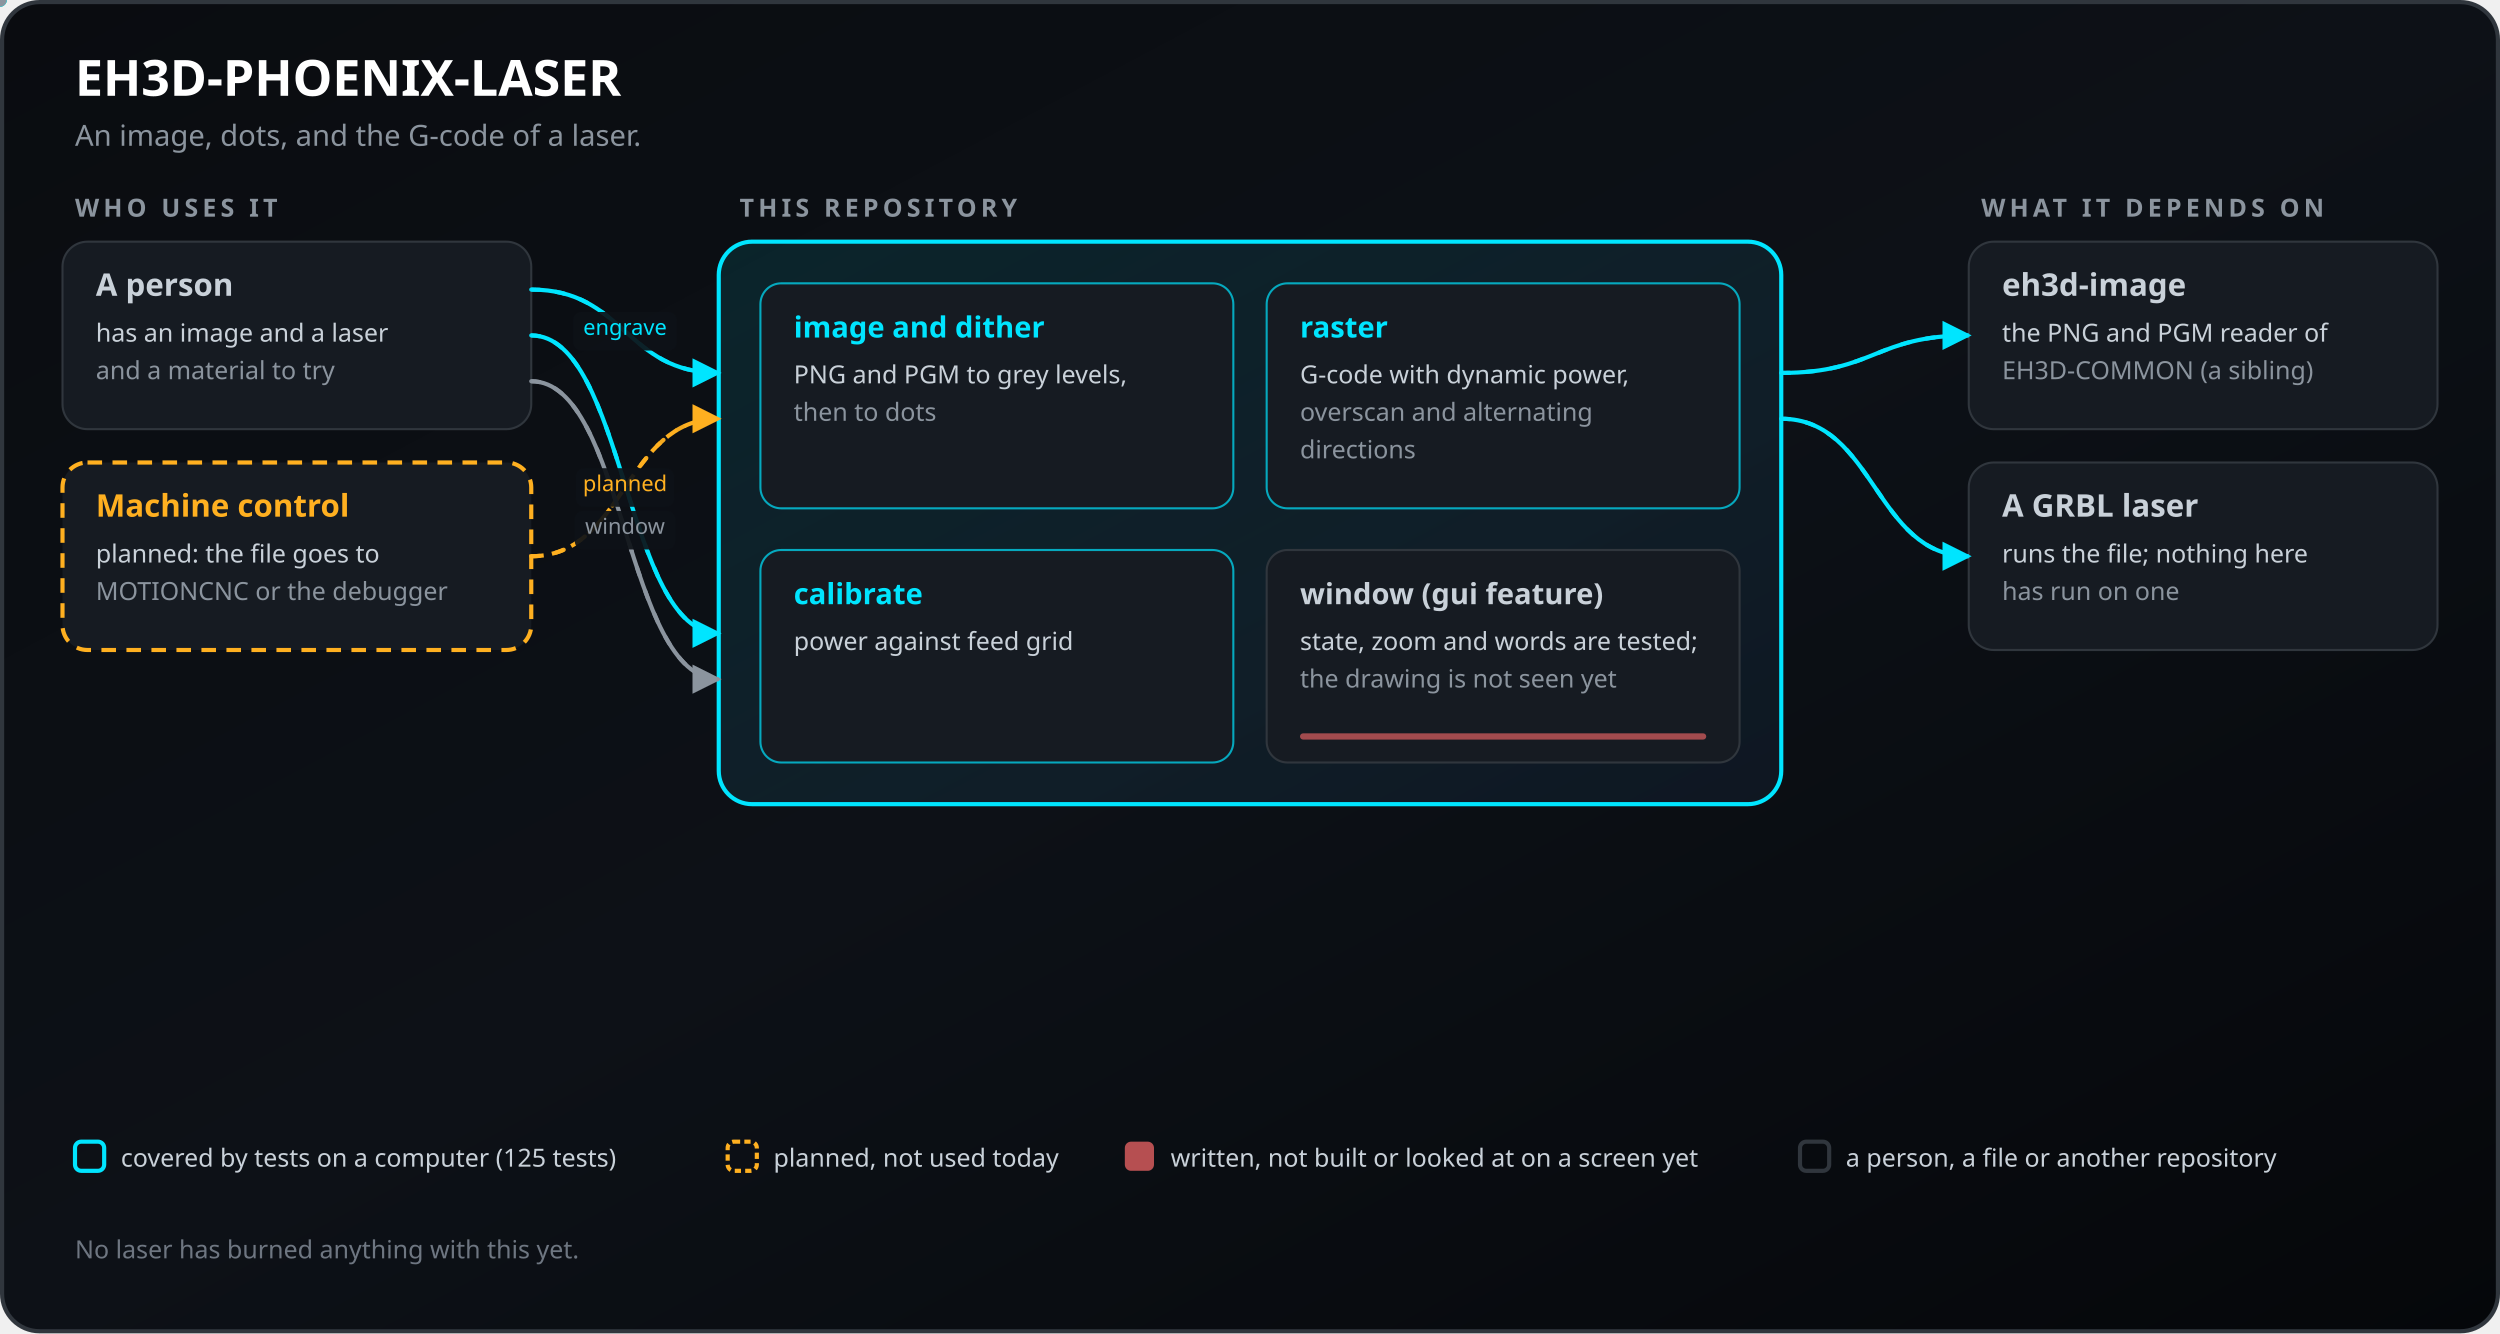
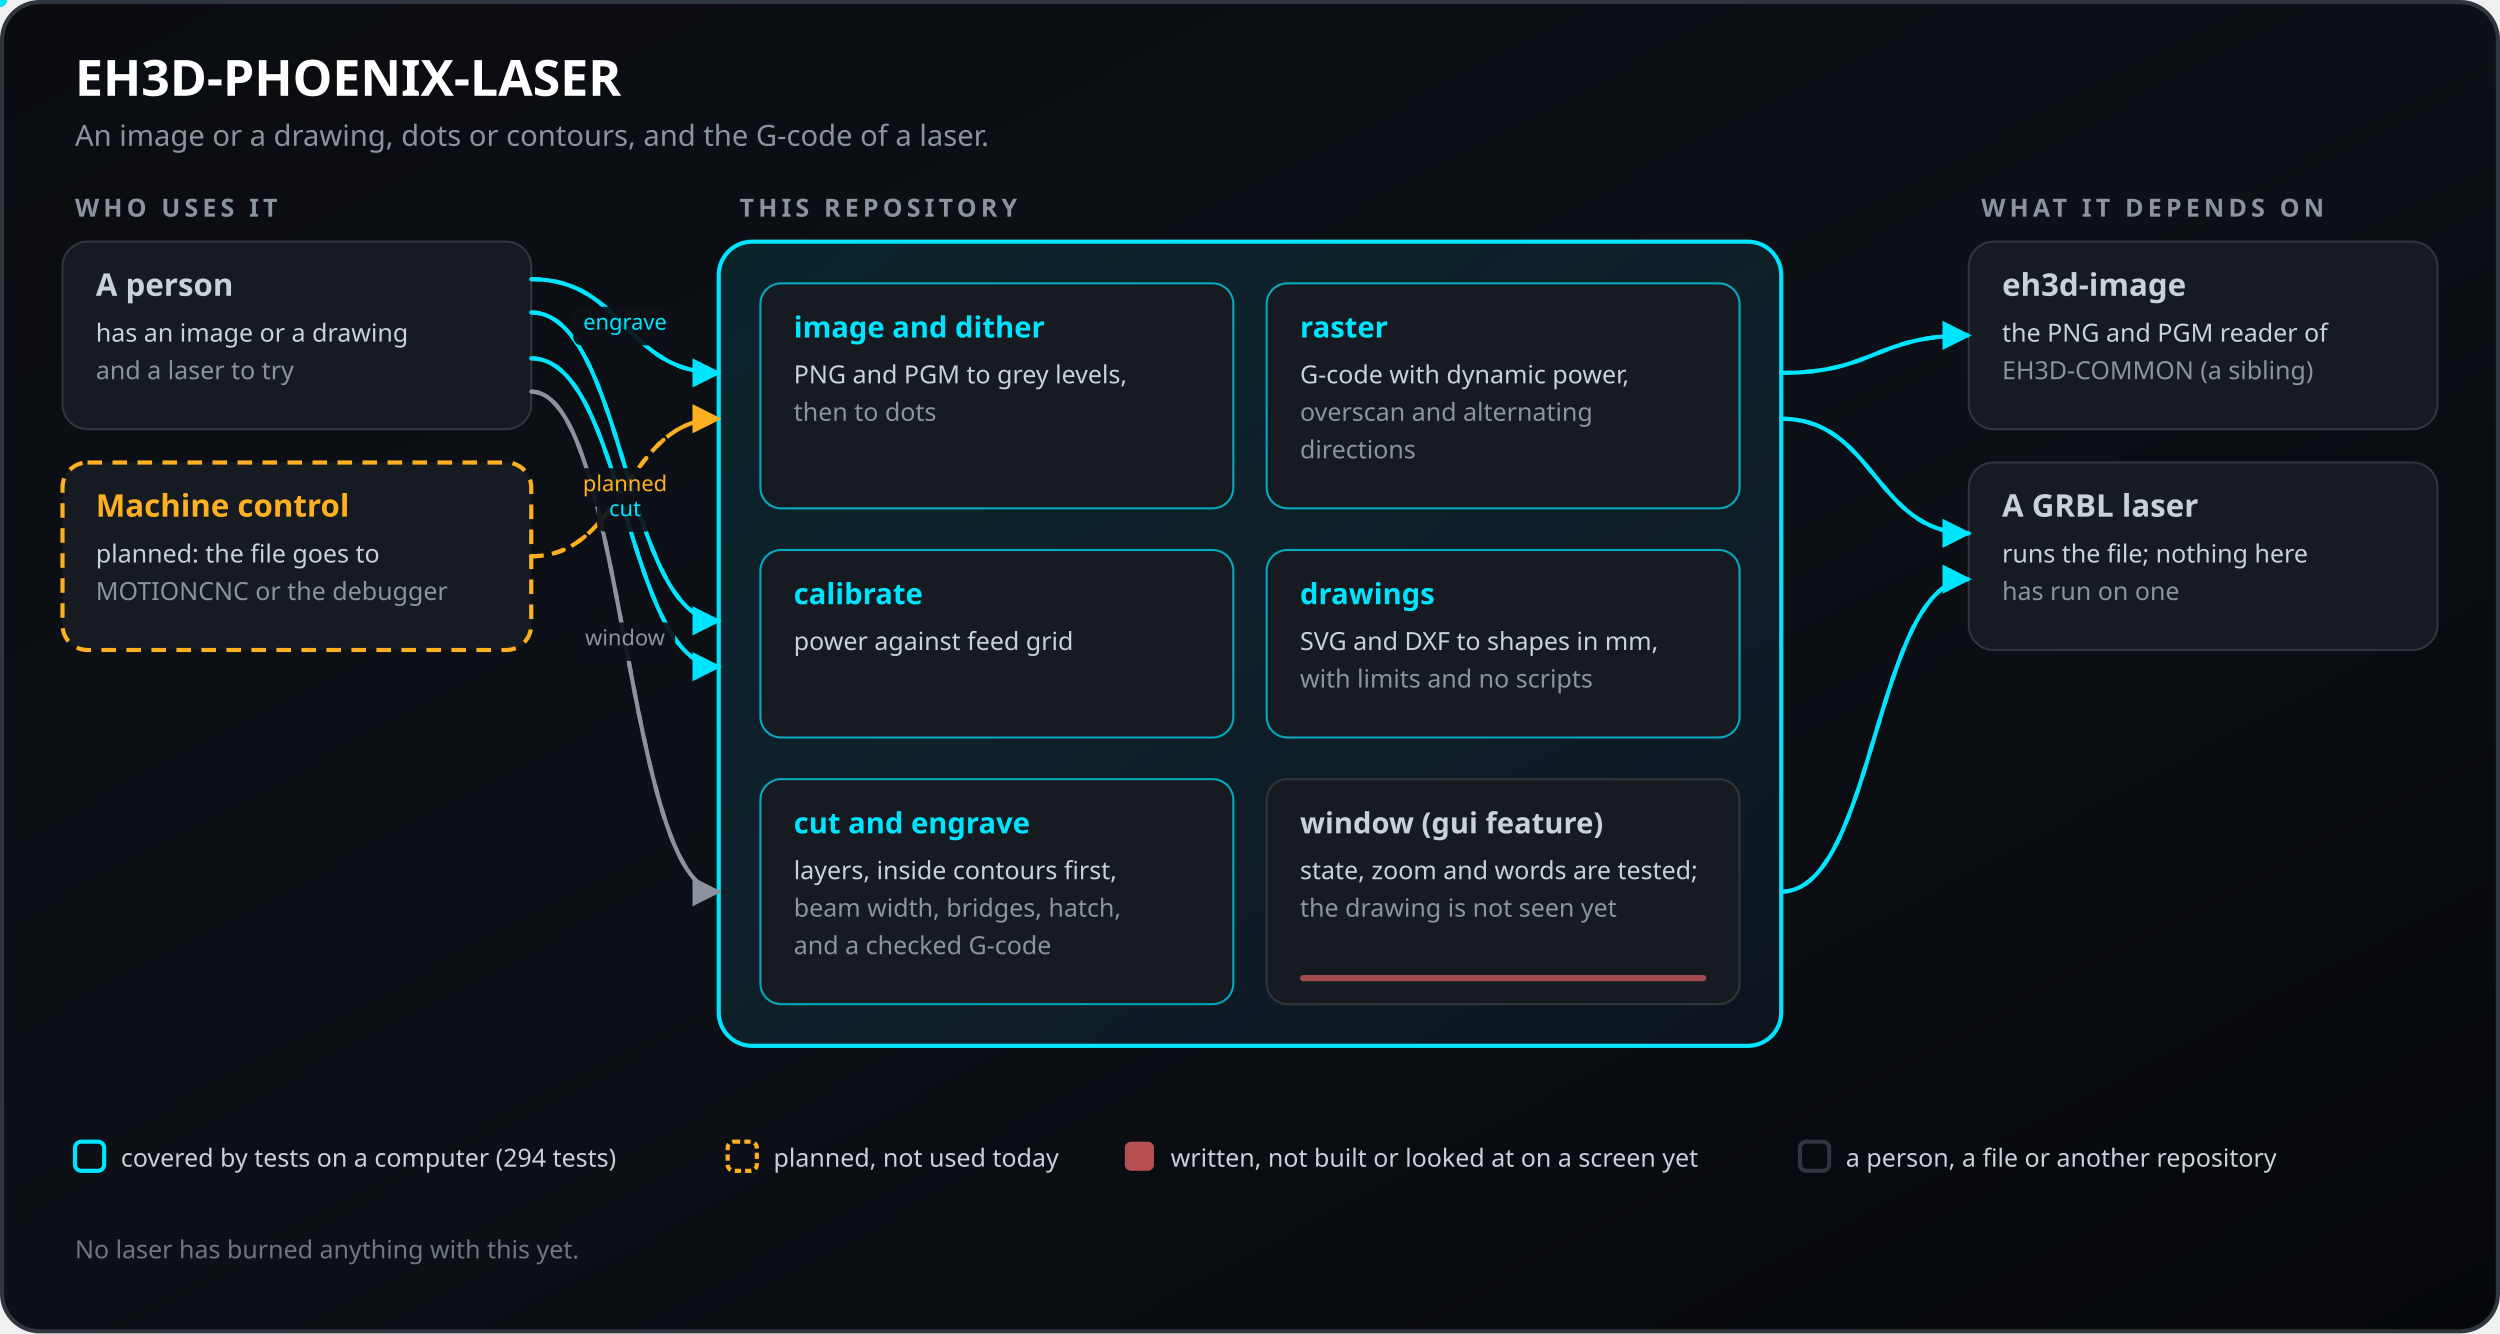
<svg xmlns="http://www.w3.org/2000/svg" viewBox="0 0 1200 640" width="1200" height="640" role="img" aria-labelledby="t d" font-family="'Segoe UI','Noto Sans','Noto Sans CJK SC','Microsoft YaHei','Yu Gothic','Helvetica Neue',Helvetica,Arial,sans-serif">
  <defs>
    <linearGradient id="bg" x1="0" y1="0" x2="1" y2="1">
      <stop offset="0" stop-color="#0A0C10" />
      <stop offset="0.5" stop-color="#0D1117" />
      <stop offset="1" stop-color="#05070A" />
    </linearGradient>
    <linearGradient id="card" x1="0" y1="0" x2="1" y2="1">
      <stop offset="0" stop-color="#121821" />
      <stop offset="1" stop-color="#0B0F15" />
    </linearGradient>
    <linearGradient id="line" x1="0" y1="0" x2="1" y2="0">
      <stop offset="0" stop-color="#00E5FF" />
      <stop offset="1" stop-color="#FF0055" />
    </linearGradient>
    <filter id="glow" x="-50%" y="-50%" width="200%" height="200%">
      <feGaussianBlur stdDeviation="3" result="b" />
      <feMerge>
        <feMergeNode in="b" />
        <feMergeNode in="SourceGraphic" />
      </feMerge>
    </filter>
    <linearGradient id="svc" x1="0" y1="0" x2="1" y2="1">
      <stop offset="0" stop-color="#00E5FF" stop-opacity="0.10" />
      <stop offset="1" stop-color="#4DA3FF" stop-opacity="0.06" />
    </linearGradient>
    <marker id="m00E5FF" viewBox="0 0 10 10" refX="9" refY="5" markerWidth="7" markerHeight="7" orient="auto-start-reverse">
      <path d="M0 0L10 5L0 10z" fill="#00E5FF" />
    </marker>
    <marker id="mC9D1D9" viewBox="0 0 10 10" refX="9" refY="5" markerWidth="7" markerHeight="7" orient="auto-start-reverse">
      <path d="M0 0L10 5L0 10z" fill="#C9D1D9" />
    </marker>
    <marker id="mFFB020" viewBox="0 0 10 10" refX="9" refY="5" markerWidth="7" markerHeight="7" orient="auto-start-reverse">
      <path d="M0 0L10 5L0 10z" fill="#FFB020" />
    </marker>
    <marker id="m30363D" viewBox="0 0 10 10" refX="9" refY="5" markerWidth="7" markerHeight="7" orient="auto-start-reverse">
      <path d="M0 0L10 5L0 10z" fill="#8B949E" />
    </marker>
  </defs>
  <rect x="1" y="1" width="1198" height="638" rx="18" fill="url(#bg)" stroke="#30363D" stroke-width="2" />
  <text x="36" y="46" font-family="'Segoe UI','Noto Sans','Noto Sans CJK SC','Microsoft YaHei','Yu Gothic','Helvetica Neue',Helvetica,Arial,sans-serif" font-size="24" font-weight="700" fill="#FFFFFF" text-anchor="start">EH3D-PHOENIX-LASER</text>
-   <text x="36" y="70" font-family="'Segoe UI','Noto Sans','Noto Sans CJK SC','Microsoft YaHei','Yu Gothic','Helvetica Neue',Helvetica,Arial,sans-serif" font-size="14" font-weight="400" fill="#8B949E" text-anchor="start">An image, dots, and the G-code of a laser.</text>
+   <text x="36" y="70" font-family="'Segoe UI','Noto Sans','Noto Sans CJK SC','Microsoft YaHei','Yu Gothic','Helvetica Neue',Helvetica,Arial,sans-serif" font-size="14" font-weight="400" fill="#8B949E" text-anchor="start">An image or a drawing, dots or contours, and the G-code of a laser.</text>
  <text x="36" y="104" font-family="'Segoe UI','Noto Sans','Noto Sans CJK SC','Microsoft YaHei','Yu Gothic','Helvetica Neue',Helvetica,Arial,sans-serif" font-size="12" font-weight="700" fill="#8B949E" text-anchor="start" letter-spacing="2">WHO USES IT</text>
  <text x="355" y="104" font-family="'Segoe UI','Noto Sans','Noto Sans CJK SC','Microsoft YaHei','Yu Gothic','Helvetica Neue',Helvetica,Arial,sans-serif" font-size="12" font-weight="700" fill="#8B949E" text-anchor="start" letter-spacing="2">THIS REPOSITORY</text>
  <text x="951" y="104" font-family="'Segoe UI','Noto Sans','Noto Sans CJK SC','Microsoft YaHei','Yu Gothic','Helvetica Neue',Helvetica,Arial,sans-serif" font-size="12" font-weight="700" fill="#8B949E" text-anchor="start" letter-spacing="2">WHAT IT DEPENDS ON</text>
-   <rect x="345" y="116" width="510" height="270" rx="16" fill="url(#svc)" stroke="#00E5FF" stroke-width="2">
+   <rect x="345" y="116" width="510" height="386" rx="16" fill="url(#svc)" stroke="#00E5FF" stroke-width="2">
    <animate attributeName="stroke-opacity" values="0.55;1;0.55" dur="4s" repeatCount="indefinite" />
  </rect>
  <rect x="30" y="116" width="225" height="90" rx="12" fill="#161B22" stroke="#30363D" stroke-width="1" />
  <text x="46" y="142" font-family="'Segoe UI','Noto Sans','Noto Sans CJK SC','Microsoft YaHei','Yu Gothic','Helvetica Neue',Helvetica,Arial,sans-serif" font-size="15" font-weight="700" fill="#C9D1D9" text-anchor="start">A person</text>
-   <text x="46" y="164" font-family="'Segoe UI','Noto Sans','Noto Sans CJK SC','Microsoft YaHei','Yu Gothic','Helvetica Neue',Helvetica,Arial,sans-serif" font-size="12" font-weight="400" fill="#C9D1D9" text-anchor="start">has an image and a laser</text>
-   <text x="46" y="182" font-family="'Segoe UI','Noto Sans','Noto Sans CJK SC','Microsoft YaHei','Yu Gothic','Helvetica Neue',Helvetica,Arial,sans-serif" font-size="12" font-weight="400" fill="#8B949E" text-anchor="start">and a material to try</text>
+   <text x="46" y="164" font-family="'Segoe UI','Noto Sans','Noto Sans CJK SC','Microsoft YaHei','Yu Gothic','Helvetica Neue',Helvetica,Arial,sans-serif" font-size="12" font-weight="400" fill="#C9D1D9" text-anchor="start">has an image or a drawing</text>
+   <text x="46" y="182" font-family="'Segoe UI','Noto Sans','Noto Sans CJK SC','Microsoft YaHei','Yu Gothic','Helvetica Neue',Helvetica,Arial,sans-serif" font-size="12" font-weight="400" fill="#8B949E" text-anchor="start">and a laser to try</text>
  <rect x="30" y="222" width="225" height="90" rx="12" fill="#161B22" stroke="#FFB020" stroke-width="2" stroke-dasharray="7 5">
    <animate attributeName="stroke-dashoffset" from="0" to="-24" dur="3s" repeatCount="indefinite" />
  </rect>
  <text x="46" y="248" font-family="'Segoe UI','Noto Sans','Noto Sans CJK SC','Microsoft YaHei','Yu Gothic','Helvetica Neue',Helvetica,Arial,sans-serif" font-size="15" font-weight="700" fill="#FFB020" text-anchor="start">Machine control</text>
  <text x="46" y="270" font-family="'Segoe UI','Noto Sans','Noto Sans CJK SC','Microsoft YaHei','Yu Gothic','Helvetica Neue',Helvetica,Arial,sans-serif" font-size="12" font-weight="400" fill="#C9D1D9" text-anchor="start">planned: the file goes to</text>
  <text x="46" y="288" font-family="'Segoe UI','Noto Sans','Noto Sans CJK SC','Microsoft YaHei','Yu Gothic','Helvetica Neue',Helvetica,Arial,sans-serif" font-size="12" font-weight="400" fill="#8B949E" text-anchor="start">MOTIONCNC or the debugger</text>
  <rect x="365" y="136" width="227" height="108" rx="10" fill="#161B22" stroke="#00E5FF" stroke-width="1" stroke-opacity="0.7">
    <animate attributeName="stroke-opacity" values="0.45;1;0.45;0.45" keyTimes="0;0.08;0.2;1" dur="6s" begin="0s" repeatCount="indefinite" />
    <animate attributeName="stroke-width" values="1;2.4;1;1" keyTimes="0;0.08;0.2;1" dur="6s" begin="0s" repeatCount="indefinite" />
  </rect>
  <text x="381" y="162" font-family="'Segoe UI','Noto Sans','Noto Sans CJK SC','Microsoft YaHei','Yu Gothic','Helvetica Neue',Helvetica,Arial,sans-serif" font-size="14" font-weight="700" fill="#00E5FF" text-anchor="start">image and dither</text>
  <text x="381" y="184" font-family="'Segoe UI','Noto Sans','Noto Sans CJK SC','Microsoft YaHei','Yu Gothic','Helvetica Neue',Helvetica,Arial,sans-serif" font-size="12" font-weight="400" fill="#C9D1D9" text-anchor="start">PNG and PGM to grey levels,</text>
  <text x="381" y="202" font-family="'Segoe UI','Noto Sans','Noto Sans CJK SC','Microsoft YaHei','Yu Gothic','Helvetica Neue',Helvetica,Arial,sans-serif" font-size="12" font-weight="400" fill="#8B949E" text-anchor="start">then to dots</text>
  <rect x="608" y="136" width="227" height="108" rx="10" fill="#161B22" stroke="#00E5FF" stroke-width="1" stroke-opacity="0.7">
    <animate attributeName="stroke-opacity" values="0.45;1;0.45;0.45" keyTimes="0;0.08;0.2;1" dur="6s" begin="1s" repeatCount="indefinite" />
    <animate attributeName="stroke-width" values="1;2.4;1;1" keyTimes="0;0.08;0.2;1" dur="6s" begin="1s" repeatCount="indefinite" />
  </rect>
  <text x="624" y="162" font-family="'Segoe UI','Noto Sans','Noto Sans CJK SC','Microsoft YaHei','Yu Gothic','Helvetica Neue',Helvetica,Arial,sans-serif" font-size="14" font-weight="700" fill="#00E5FF" text-anchor="start">raster</text>
  <text x="624" y="184" font-family="'Segoe UI','Noto Sans','Noto Sans CJK SC','Microsoft YaHei','Yu Gothic','Helvetica Neue',Helvetica,Arial,sans-serif" font-size="12" font-weight="400" fill="#C9D1D9" text-anchor="start">G-code with dynamic power,</text>
  <text x="624" y="202" font-family="'Segoe UI','Noto Sans','Noto Sans CJK SC','Microsoft YaHei','Yu Gothic','Helvetica Neue',Helvetica,Arial,sans-serif" font-size="12" font-weight="400" fill="#8B949E" text-anchor="start">overscan and alternating</text>
  <text x="624" y="220" font-family="'Segoe UI','Noto Sans','Noto Sans CJK SC','Microsoft YaHei','Yu Gothic','Helvetica Neue',Helvetica,Arial,sans-serif" font-size="12" font-weight="400" fill="#8B949E" text-anchor="start">directions</text>
-   <rect x="365" y="264" width="227" height="102" rx="10" fill="#161B22" stroke="#00E5FF" stroke-width="1" stroke-opacity="0.7">
+   <rect x="365" y="264" width="227" height="90" rx="10" fill="#161B22" stroke="#00E5FF" stroke-width="1" stroke-opacity="0.7">
    <animate attributeName="stroke-opacity" values="0.45;1;0.45;0.45" keyTimes="0;0.08;0.2;1" dur="6s" begin="2s" repeatCount="indefinite" />
    <animate attributeName="stroke-width" values="1;2.4;1;1" keyTimes="0;0.08;0.2;1" dur="6s" begin="2s" repeatCount="indefinite" />
  </rect>
  <text x="381" y="290" font-family="'Segoe UI','Noto Sans','Noto Sans CJK SC','Microsoft YaHei','Yu Gothic','Helvetica Neue',Helvetica,Arial,sans-serif" font-size="14" font-weight="700" fill="#00E5FF" text-anchor="start">calibrate</text>
  <text x="381" y="312" font-family="'Segoe UI','Noto Sans','Noto Sans CJK SC','Microsoft YaHei','Yu Gothic','Helvetica Neue',Helvetica,Arial,sans-serif" font-size="12" font-weight="400" fill="#C9D1D9" text-anchor="start">power against feed grid</text>
-   <rect x="608" y="264" width="227" height="102" rx="10" fill="#161B22" stroke="#30363D" stroke-width="1">
+   <rect x="608" y="264" width="227" height="90" rx="10" fill="#161B22" stroke="#00E5FF" stroke-width="1" stroke-opacity="0.7">
    <animate attributeName="stroke-opacity" values="0.45;1;0.45;0.45" keyTimes="0;0.08;0.2;1" dur="6s" begin="3s" repeatCount="indefinite" />
    <animate attributeName="stroke-width" values="1;2.4;1;1" keyTimes="0;0.08;0.2;1" dur="6s" begin="3s" repeatCount="indefinite" />
  </rect>
-   <text x="624" y="290" font-family="'Segoe UI','Noto Sans','Noto Sans CJK SC','Microsoft YaHei','Yu Gothic','Helvetica Neue',Helvetica,Arial,sans-serif" font-size="14" font-weight="700" fill="#C9D1D9" text-anchor="start">window (gui feature)</text>
-   <text x="624" y="312" font-family="'Segoe UI','Noto Sans','Noto Sans CJK SC','Microsoft YaHei','Yu Gothic','Helvetica Neue',Helvetica,Arial,sans-serif" font-size="12" font-weight="400" fill="#C9D1D9" text-anchor="start">state, zoom and words are tested;</text>
-   <text x="624" y="330" font-family="'Segoe UI','Noto Sans','Noto Sans CJK SC','Microsoft YaHei','Yu Gothic','Helvetica Neue',Helvetica,Arial,sans-serif" font-size="12" font-weight="400" fill="#8B949E" text-anchor="start">the drawing is not seen yet</text>
-   <rect x="624" y="352" width="195" height="3" rx="1.5" fill="#FF6B6B" opacity="0.6">
+   <text x="624" y="290" font-family="'Segoe UI','Noto Sans','Noto Sans CJK SC','Microsoft YaHei','Yu Gothic','Helvetica Neue',Helvetica,Arial,sans-serif" font-size="14" font-weight="700" fill="#00E5FF" text-anchor="start">drawings</text>
+   <text x="624" y="312" font-family="'Segoe UI','Noto Sans','Noto Sans CJK SC','Microsoft YaHei','Yu Gothic','Helvetica Neue',Helvetica,Arial,sans-serif" font-size="12" font-weight="400" fill="#C9D1D9" text-anchor="start">SVG and DXF to shapes in mm,</text>
+   <text x="624" y="330" font-family="'Segoe UI','Noto Sans','Noto Sans CJK SC','Microsoft YaHei','Yu Gothic','Helvetica Neue',Helvetica,Arial,sans-serif" font-size="12" font-weight="400" fill="#8B949E" text-anchor="start">with limits and no scripts</text>
+   <rect x="365" y="374" width="227" height="108" rx="10" fill="#161B22" stroke="#00E5FF" stroke-width="1" stroke-opacity="0.7">
+     <animate attributeName="stroke-opacity" values="0.45;1;0.45;0.45" keyTimes="0;0.08;0.2;1" dur="6s" begin="4s" repeatCount="indefinite" />
+     <animate attributeName="stroke-width" values="1;2.4;1;1" keyTimes="0;0.08;0.2;1" dur="6s" begin="4s" repeatCount="indefinite" />
+   </rect>
+   <text x="381" y="400" font-family="'Segoe UI','Noto Sans','Noto Sans CJK SC','Microsoft YaHei','Yu Gothic','Helvetica Neue',Helvetica,Arial,sans-serif" font-size="14" font-weight="700" fill="#00E5FF" text-anchor="start">cut and engrave</text>
+   <text x="381" y="422" font-family="'Segoe UI','Noto Sans','Noto Sans CJK SC','Microsoft YaHei','Yu Gothic','Helvetica Neue',Helvetica,Arial,sans-serif" font-size="12" font-weight="400" fill="#C9D1D9" text-anchor="start">layers, inside contours first,</text>
+   <text x="381" y="440" font-family="'Segoe UI','Noto Sans','Noto Sans CJK SC','Microsoft YaHei','Yu Gothic','Helvetica Neue',Helvetica,Arial,sans-serif" font-size="12" font-weight="400" fill="#8B949E" text-anchor="start">beam width, bridges, hatch,</text>
+   <text x="381" y="458" font-family="'Segoe UI','Noto Sans','Noto Sans CJK SC','Microsoft YaHei','Yu Gothic','Helvetica Neue',Helvetica,Arial,sans-serif" font-size="12" font-weight="400" fill="#8B949E" text-anchor="start">and a checked G-code</text>
+   <rect x="608" y="374" width="227" height="108" rx="10" fill="#161B22" stroke="#30363D" stroke-width="1">
+     <animate attributeName="stroke-opacity" values="0.45;1;0.45;0.45" keyTimes="0;0.08;0.2;1" dur="6s" begin="5s" repeatCount="indefinite" />
+     <animate attributeName="stroke-width" values="1;2.4;1;1" keyTimes="0;0.08;0.2;1" dur="6s" begin="5s" repeatCount="indefinite" />
+   </rect>
+   <text x="624" y="400" font-family="'Segoe UI','Noto Sans','Noto Sans CJK SC','Microsoft YaHei','Yu Gothic','Helvetica Neue',Helvetica,Arial,sans-serif" font-size="14" font-weight="700" fill="#C9D1D9" text-anchor="start">window (gui feature)</text>
+   <text x="624" y="422" font-family="'Segoe UI','Noto Sans','Noto Sans CJK SC','Microsoft YaHei','Yu Gothic','Helvetica Neue',Helvetica,Arial,sans-serif" font-size="12" font-weight="400" fill="#C9D1D9" text-anchor="start">state, zoom and words are tested;</text>
+   <text x="624" y="440" font-family="'Segoe UI','Noto Sans','Noto Sans CJK SC','Microsoft YaHei','Yu Gothic','Helvetica Neue',Helvetica,Arial,sans-serif" font-size="12" font-weight="400" fill="#8B949E" text-anchor="start">the drawing is not seen yet</text>
+   <rect x="624" y="468" width="195" height="3" rx="1.5" fill="#FF6B6B" opacity="0.6">
    <animate attributeName="opacity" values="0.25;0.85;0.25" dur="2.8s" repeatCount="indefinite" />
  </rect>
  <rect x="945" y="116" width="225" height="90" rx="12" fill="#161B22" stroke="#30363D" stroke-width="1" />
  <text x="961" y="142" font-family="'Segoe UI','Noto Sans','Noto Sans CJK SC','Microsoft YaHei','Yu Gothic','Helvetica Neue',Helvetica,Arial,sans-serif" font-size="15" font-weight="700" fill="#C9D1D9" text-anchor="start">eh3d-image</text>
  <text x="961" y="164" font-family="'Segoe UI','Noto Sans','Noto Sans CJK SC','Microsoft YaHei','Yu Gothic','Helvetica Neue',Helvetica,Arial,sans-serif" font-size="12" font-weight="400" fill="#C9D1D9" text-anchor="start">the PNG and PGM reader of</text>
  <text x="961" y="182" font-family="'Segoe UI','Noto Sans','Noto Sans CJK SC','Microsoft YaHei','Yu Gothic','Helvetica Neue',Helvetica,Arial,sans-serif" font-size="12" font-weight="400" fill="#8B949E" text-anchor="start">EH3D-COMMON (a sibling)</text>
  <rect x="945" y="222" width="225" height="90" rx="12" fill="#161B22" stroke="#30363D" stroke-width="1" />
  <text x="961" y="248" font-family="'Segoe UI','Noto Sans','Noto Sans CJK SC','Microsoft YaHei','Yu Gothic','Helvetica Neue',Helvetica,Arial,sans-serif" font-size="15" font-weight="700" fill="#C9D1D9" text-anchor="start">A GRBL laser</text>
  <text x="961" y="270" font-family="'Segoe UI','Noto Sans','Noto Sans CJK SC','Microsoft YaHei','Yu Gothic','Helvetica Neue',Helvetica,Arial,sans-serif" font-size="12" font-weight="400" fill="#C9D1D9" text-anchor="start">runs the file; nothing here</text>
  <text x="961" y="288" font-family="'Segoe UI','Noto Sans','Noto Sans CJK SC','Microsoft YaHei','Yu Gothic','Helvetica Neue',Helvetica,Arial,sans-serif" font-size="12" font-weight="400" fill="#8B949E" text-anchor="start">has run on one</text>
-   <path id="p0" d="M255 139 C300 139 300 179 345 179" stroke="#00E5FF" stroke-width="2" fill="none" marker-end="url(#m00E5FF)" />
-   <path d="M255 139 C300 139 300 179 345 179" stroke="#00E5FF" stroke-width="2" fill="none" stroke-linecap="round" stroke-dasharray="4 8" opacity="0.95">
+   <path id="p0" d="M255 134 C300 134 300 179 345 179" stroke="#00E5FF" stroke-width="2" fill="none" marker-end="url(#m00E5FF)" />
+   <path d="M255 134 C300 134 300 179 345 179" stroke="#00E5FF" stroke-width="2" fill="none" stroke-linecap="round" stroke-dasharray="4 8" opacity="0.95">
    <animate attributeName="stroke-dashoffset" from="0" to="-24" dur="1.2s" repeatCount="indefinite" />
  </path>
  <circle r="3.2" fill="#00E5FF">
    <animateMotion dur="1.8s" begin="0.00s" repeatCount="indefinite">
      <mpath href="#p0" />
    </animateMotion>
    <animate attributeName="opacity" values="0;1;1;0" keyTimes="0;0.15;0.85;1" dur="1.8s" begin="0.00s" repeatCount="indefinite" />
  </circle>
-   <path id="p1" d="M255 161 C300 161 300 304 345 304" stroke="#00E5FF" stroke-width="2" fill="none" marker-end="url(#m00E5FF)" />
-   <path d="M255 161 C300 161 300 304 345 304" stroke="#00E5FF" stroke-width="2" fill="none" stroke-linecap="round" stroke-dasharray="4 8" opacity="0.95">
+   <path id="p1" d="M255 150 C300 150 300 298 345 298" stroke="#00E5FF" stroke-width="2" fill="none" marker-end="url(#m00E5FF)" />
+   <path d="M255 150 C300 150 300 298 345 298" stroke="#00E5FF" stroke-width="2" fill="none" stroke-linecap="round" stroke-dasharray="4 8" opacity="0.95">
    <animate attributeName="stroke-dashoffset" from="0" to="-24" dur="1.2s" repeatCount="indefinite" />
  </path>
  <circle r="3.2" fill="#00E5FF">
    <animateMotion dur="1.8s" begin="0.35s" repeatCount="indefinite">
      <mpath href="#p1" />
    </animateMotion>
    <animate attributeName="opacity" values="0;1;1;0" keyTimes="0;0.15;0.85;1" dur="1.8s" begin="0.35s" repeatCount="indefinite" />
  </circle>
  <path id="p2" d="M255 267 C300 267 300 201 345 201" stroke="#FFB020" stroke-width="2" fill="none" stroke-dasharray="6 4" marker-end="url(#mFFB020)" />
  <path d="M255 267 C300 267 300 201 345 201" stroke="#FFB020" stroke-width="2" fill="none" stroke-linecap="round" stroke-dasharray="4 8" opacity="0.95">
    <animate attributeName="stroke-dashoffset" from="0" to="-24" dur="1.2s" repeatCount="indefinite" />
  </path>
  <circle r="3.2" fill="#FFB020">
    <animateMotion dur="1.8s" begin="0.70s" repeatCount="indefinite">
      <mpath href="#p2" />
    </animateMotion>
    <animate attributeName="opacity" values="0;1;1;0" keyTimes="0;0.15;0.85;1" dur="1.8s" begin="0.70s" repeatCount="indefinite" />
  </circle>
-   <path id="p3" d="M855 179 C900 179 900 161 945 161" stroke="#00E5FF" stroke-width="2" fill="none" marker-end="url(#m00E5FF)" />
-   <path d="M855 179 C900 179 900 161 945 161" stroke="#00E5FF" stroke-width="2" fill="none" stroke-linecap="round" stroke-dasharray="4 8" opacity="0.95">
+   <path id="p3" d="M255 172 C300 172 300 320 345 320" stroke="#00E5FF" stroke-width="2" fill="none" marker-end="url(#m00E5FF)" />
+   <path d="M255 172 C300 172 300 320 345 320" stroke="#00E5FF" stroke-width="2" fill="none" stroke-linecap="round" stroke-dasharray="4 8" opacity="0.95">
    <animate attributeName="stroke-dashoffset" from="0" to="-24" dur="1.2s" repeatCount="indefinite" />
  </path>
  <circle r="3.2" fill="#00E5FF">
    <animateMotion dur="1.8s" begin="1.05s" repeatCount="indefinite">
      <mpath href="#p3" />
    </animateMotion>
    <animate attributeName="opacity" values="0;1;1;0" keyTimes="0;0.15;0.85;1" dur="1.8s" begin="1.05s" repeatCount="indefinite" />
  </circle>
-   <path id="p4" d="M855 201 C900 201 900 267 945 267" stroke="#00E5FF" stroke-width="2" fill="none" marker-end="url(#m00E5FF)" />
-   <path d="M855 201 C900 201 900 267 945 267" stroke="#00E5FF" stroke-width="2" fill="none" stroke-linecap="round" stroke-dasharray="4 8" opacity="0.95">
+   <path id="p4" d="M855 179 C900 179 900 161 945 161" stroke="#00E5FF" stroke-width="2" fill="none" marker-end="url(#m00E5FF)" />
+   <path d="M855 179 C900 179 900 161 945 161" stroke="#00E5FF" stroke-width="2" fill="none" stroke-linecap="round" stroke-dasharray="4 8" opacity="0.95">
    <animate attributeName="stroke-dashoffset" from="0" to="-24" dur="1.2s" repeatCount="indefinite" />
  </path>
  <circle r="3.2" fill="#00E5FF">
    <animateMotion dur="1.8s" begin="1.40s" repeatCount="indefinite">
      <mpath href="#p4" />
    </animateMotion>
    <animate attributeName="opacity" values="0;1;1;0" keyTimes="0;0.15;0.85;1" dur="1.8s" begin="1.40s" repeatCount="indefinite" />
  </circle>
-   <path id="p5" d="M255 183 C300 183 300 326 345 326" stroke="#8B949E" stroke-width="2" fill="none" marker-end="url(#m30363D)" />
-   <path d="M255 183 C300 183 300 326 345 326" stroke="#8B949E" stroke-width="2" fill="none" stroke-linecap="round" stroke-dasharray="4 8" opacity="0.95">
-     <animate attributeName="stroke-dashoffset" from="0" to="-24" dur="1.2s" repeatCount="indefinite" />
-   </path>
-   <circle r="3.2" fill="#8B949E">
+   <path id="p5" d="M855 201 C900 201 900 256 945 256" stroke="#00E5FF" stroke-width="2" fill="none" marker-end="url(#m00E5FF)" />
+   <path d="M855 201 C900 201 900 256 945 256" stroke="#00E5FF" stroke-width="2" fill="none" stroke-linecap="round" stroke-dasharray="4 8" opacity="0.95">
+     <animate attributeName="stroke-dashoffset" from="0" to="-24" dur="1.2s" repeatCount="indefinite" />
+   </path>
+   <circle r="3.2" fill="#00E5FF">
    <animateMotion dur="1.8s" begin="1.75s" repeatCount="indefinite">
      <mpath href="#p5" />
    </animateMotion>
    <animate attributeName="opacity" values="0;1;1;0" keyTimes="0;0.15;0.85;1" dur="1.8s" begin="1.75s" repeatCount="indefinite" />
  </circle>
-   <rect x="275.155" y="149.75" width="49.69" height="18.5" rx="4" fill="#0D1117" opacity="0.92" />
-   <text x="300" y="160.75" font-family="'Segoe UI','Noto Sans','Noto Sans CJK SC','Microsoft YaHei','Yu Gothic','Helvetica Neue',Helvetica,Arial,sans-serif" font-size="10.5" font-weight="400" fill="#00E5FF" text-anchor="middle">engrave</text>
+   <path id="p6" d="M255 188 C300 188 300 428 345 428" stroke="#8B949E" stroke-width="2" fill="none" marker-end="url(#m30363D)" />
+   <path d="M255 188 C300 188 300 428 345 428" stroke="#8B949E" stroke-width="2" fill="none" stroke-linecap="round" stroke-dasharray="4 8" opacity="0.95">
+     <animate attributeName="stroke-dashoffset" from="0" to="-24" dur="1.2s" repeatCount="indefinite" />
+   </path>
+   <circle r="3.2" fill="#8B949E">
+     <animateMotion dur="1.8s" begin="2.10s" repeatCount="indefinite">
+       <mpath href="#p6" />
+     </animateMotion>
+     <animate attributeName="opacity" values="0;1;1;0" keyTimes="0;0.15;0.85;1" dur="1.8s" begin="2.10s" repeatCount="indefinite" />
+   </circle>
+   <path id="p7" d="M855 428 C900 428 900 278 945 278" stroke="#00E5FF" stroke-width="2" fill="none" marker-end="url(#m00E5FF)" />
+   <path d="M855 428 C900 428 900 278 945 278" stroke="#00E5FF" stroke-width="2" fill="none" stroke-linecap="round" stroke-dasharray="4 8" opacity="0.95">
+     <animate attributeName="stroke-dashoffset" from="0" to="-24" dur="1.2s" repeatCount="indefinite" />
+   </path>
+   <circle r="3.2" fill="#00E5FF">
+     <animateMotion dur="1.8s" begin="2.45s" repeatCount="indefinite">
+       <mpath href="#p7" />
+     </animateMotion>
+     <animate attributeName="opacity" values="0;1;1;0" keyTimes="0;0.15;0.85;1" dur="1.8s" begin="2.45s" repeatCount="indefinite" />
+   </circle>
+   <rect x="275.155" y="147.25" width="49.69" height="18.5" rx="4" fill="#0D1117" opacity="0.92" />
+   <text x="300" y="158.25" font-family="'Segoe UI','Noto Sans','Noto Sans CJK SC','Microsoft YaHei','Yu Gothic','Helvetica Neue',Helvetica,Arial,sans-serif" font-size="10.5" font-weight="400" fill="#00E5FF" text-anchor="middle">engrave</text>
  <rect x="276.415" y="224.75" width="47.17" height="18.5" rx="4" fill="#0D1117" opacity="0.92" />
  <text x="300" y="235.75" font-family="'Segoe UI','Noto Sans','Noto Sans CJK SC','Microsoft YaHei','Yu Gothic','Helvetica Neue',Helvetica,Arial,sans-serif" font-size="10.5" font-weight="400" fill="#FFB020" text-anchor="middle">planned</text>
-   <rect x="275.89" y="245.25" width="48.22" height="18.5" rx="4" fill="#0D1117" opacity="0.92" />
-   <text x="300" y="256.25" font-family="'Segoe UI','Noto Sans','Noto Sans CJK SC','Microsoft YaHei','Yu Gothic','Helvetica Neue',Helvetica,Arial,sans-serif" font-size="10.5" font-weight="400" fill="#8B949E" text-anchor="middle">window</text>
+   <rect x="286.495" y="236.75" width="27.01" height="18.5" rx="4" fill="#0D1117" opacity="0.92" />
+   <text x="300" y="247.75" font-family="'Segoe UI','Noto Sans','Noto Sans CJK SC','Microsoft YaHei','Yu Gothic','Helvetica Neue',Helvetica,Arial,sans-serif" font-size="10.5" font-weight="400" fill="#00E5FF" text-anchor="middle">cut</text>
+   <rect x="275.89" y="298.75" width="48.22" height="18.5" rx="4" fill="#0D1117" opacity="0.92" />
+   <text x="300" y="309.75" font-family="'Segoe UI','Noto Sans','Noto Sans CJK SC','Microsoft YaHei','Yu Gothic','Helvetica Neue',Helvetica,Arial,sans-serif" font-size="10.5" font-weight="400" fill="#8B949E" text-anchor="middle">window</text>
  <rect x="36" y="548" width="14" height="14" rx="3" fill="none" stroke="#00E5FF" stroke-width="2" />
-   <text x="58" y="560" font-family="'Segoe UI','Noto Sans','Noto Sans CJK SC','Microsoft YaHei','Yu Gothic','Helvetica Neue',Helvetica,Arial,sans-serif" font-size="12" font-weight="400" fill="#C9D1D9" text-anchor="start">covered by tests on a computer (125 tests)</text>
+   <text x="58" y="560" font-family="'Segoe UI','Noto Sans','Noto Sans CJK SC','Microsoft YaHei','Yu Gothic','Helvetica Neue',Helvetica,Arial,sans-serif" font-size="12" font-weight="400" fill="#C9D1D9" text-anchor="start">covered by tests on a computer (294 tests)</text>
  <rect x="349.28" y="548" width="14" height="14" rx="3" fill="none" stroke="#FFB020" stroke-width="2" stroke-dasharray="3 2" />
  <text x="371.28" y="560" font-family="'Segoe UI','Noto Sans','Noto Sans CJK SC','Microsoft YaHei','Yu Gothic','Helvetica Neue',Helvetica,Arial,sans-serif" font-size="12" font-weight="400" fill="#C9D1D9" text-anchor="start">planned, not used today</text>
  <rect x="539.92" y="548" width="14" height="14" rx="3" fill="#FF6B6B" opacity="0.7" />
  <text x="561.92" y="560" font-family="'Segoe UI','Noto Sans','Noto Sans CJK SC','Microsoft YaHei','Yu Gothic','Helvetica Neue',Helvetica,Arial,sans-serif" font-size="12" font-weight="400" fill="#C9D1D9" text-anchor="start">written, not built or looked at on a screen yet</text>
  <rect x="864.0" y="548" width="14" height="14" rx="3" fill="none" stroke="#30363D" stroke-width="2" />
  <text x="886" y="560" font-family="'Segoe UI','Noto Sans','Noto Sans CJK SC','Microsoft YaHei','Yu Gothic','Helvetica Neue',Helvetica,Arial,sans-serif" font-size="12" font-weight="400" fill="#C9D1D9" text-anchor="start">a person, a file or another repository</text>
  <text x="36" y="604" font-family="'Segoe UI','Noto Sans','Noto Sans CJK SC','Microsoft YaHei','Yu Gothic','Helvetica Neue',Helvetica,Arial,sans-serif" font-size="12" font-weight="400" fill="#6E7681" text-anchor="start">No laser has burned anything with this yet.</text>
</svg>
